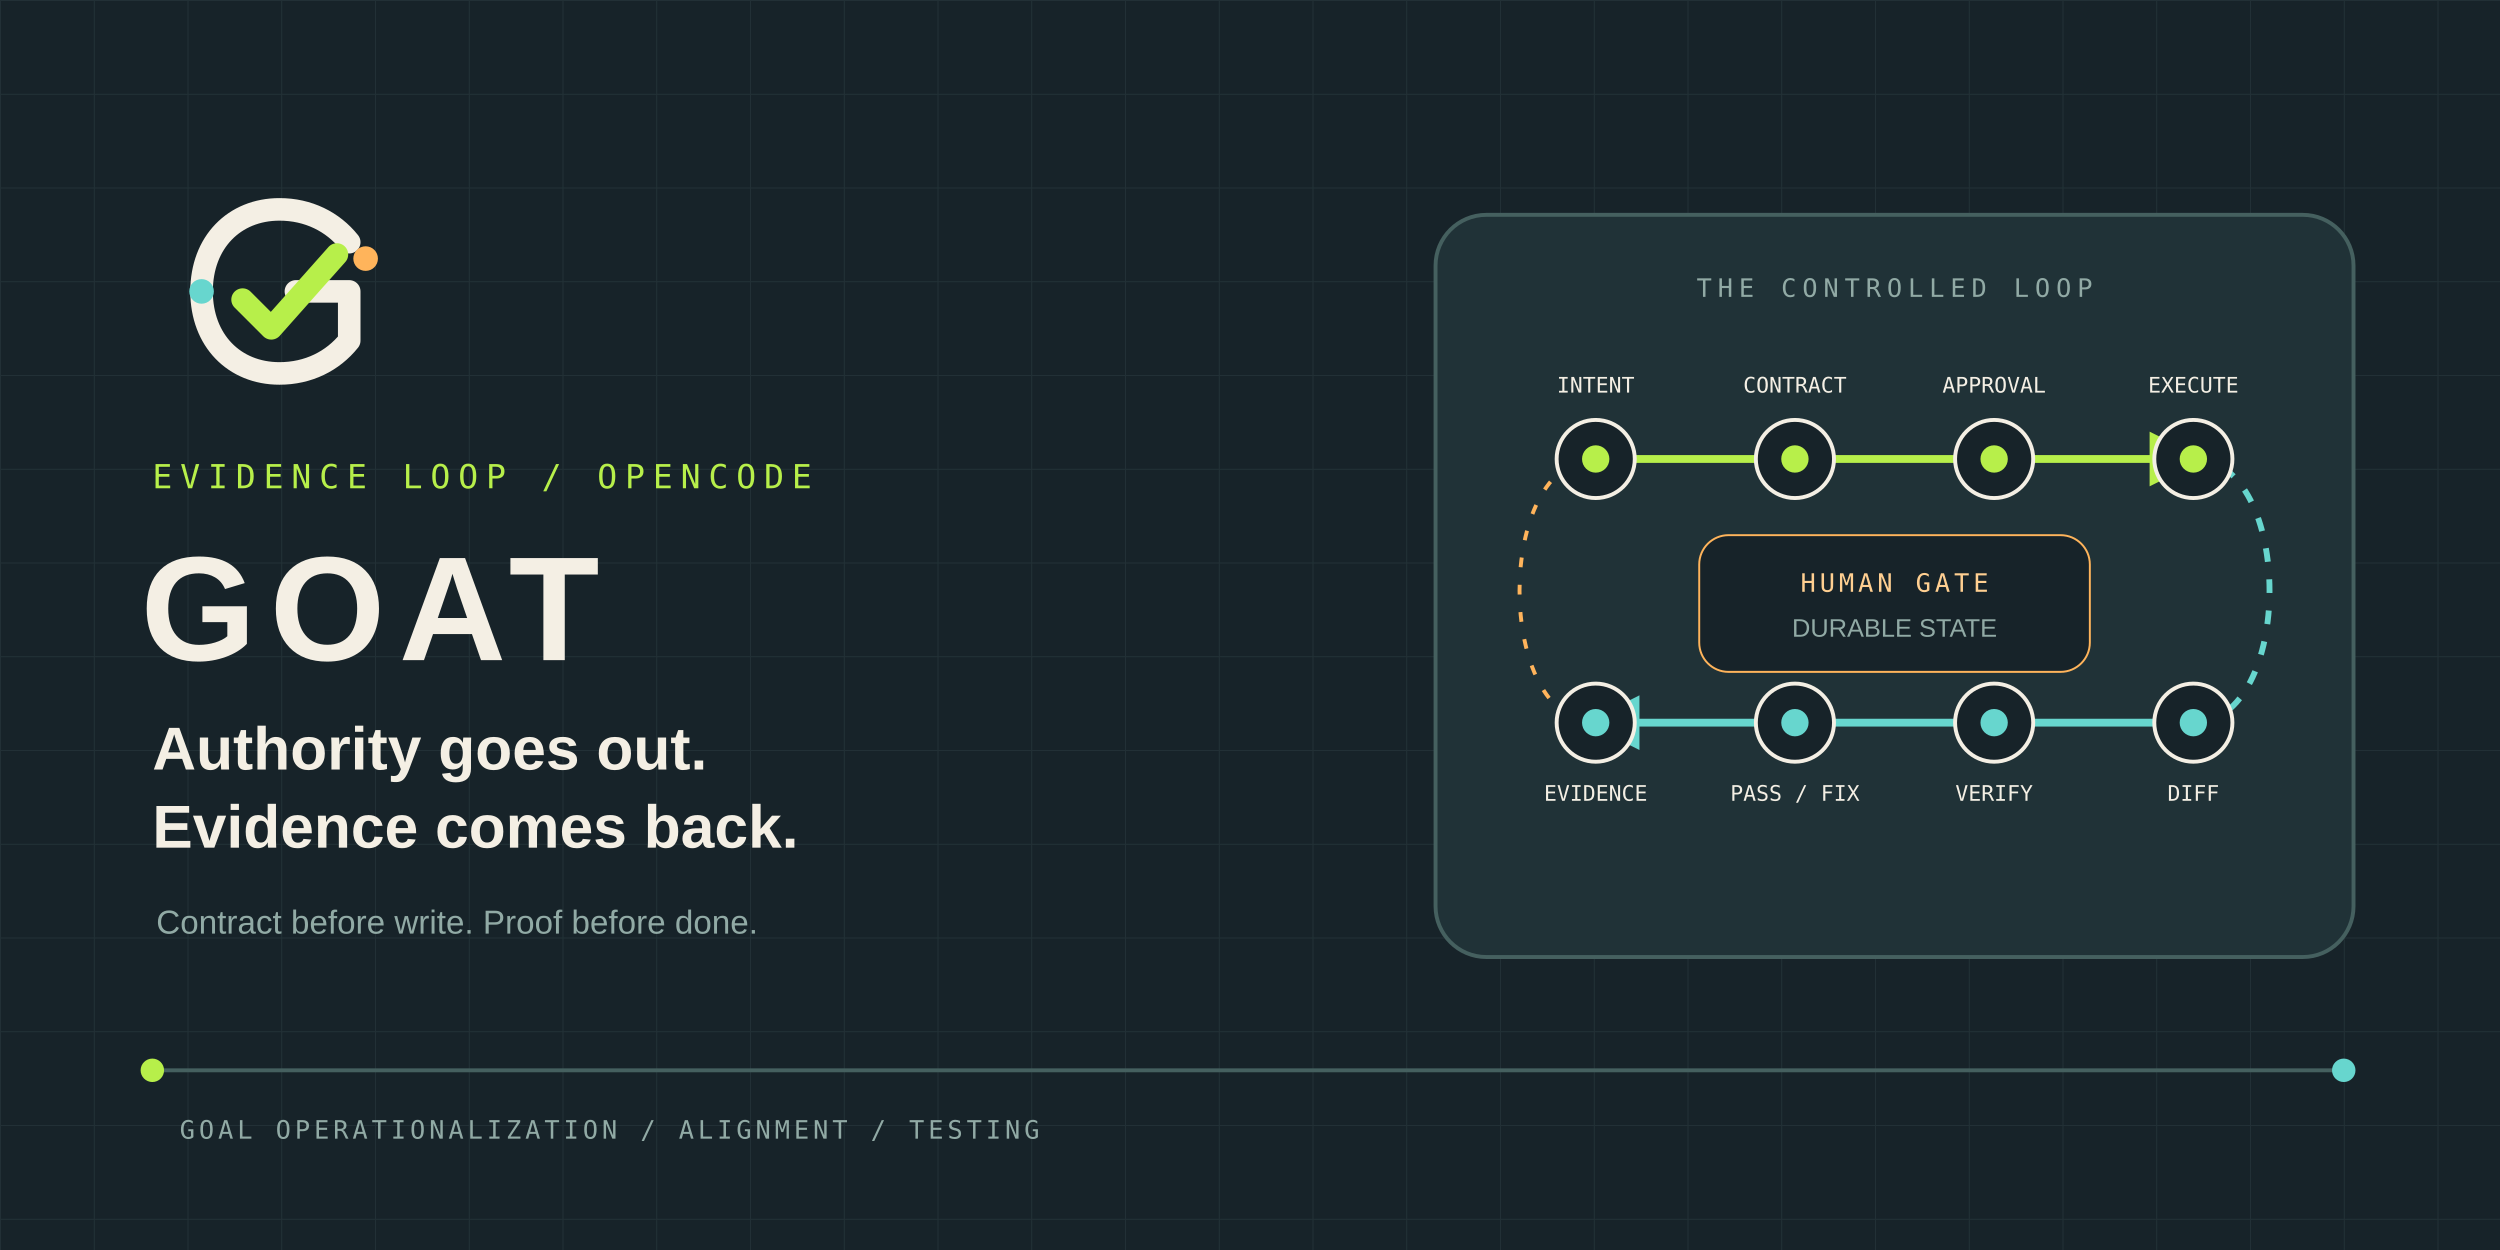
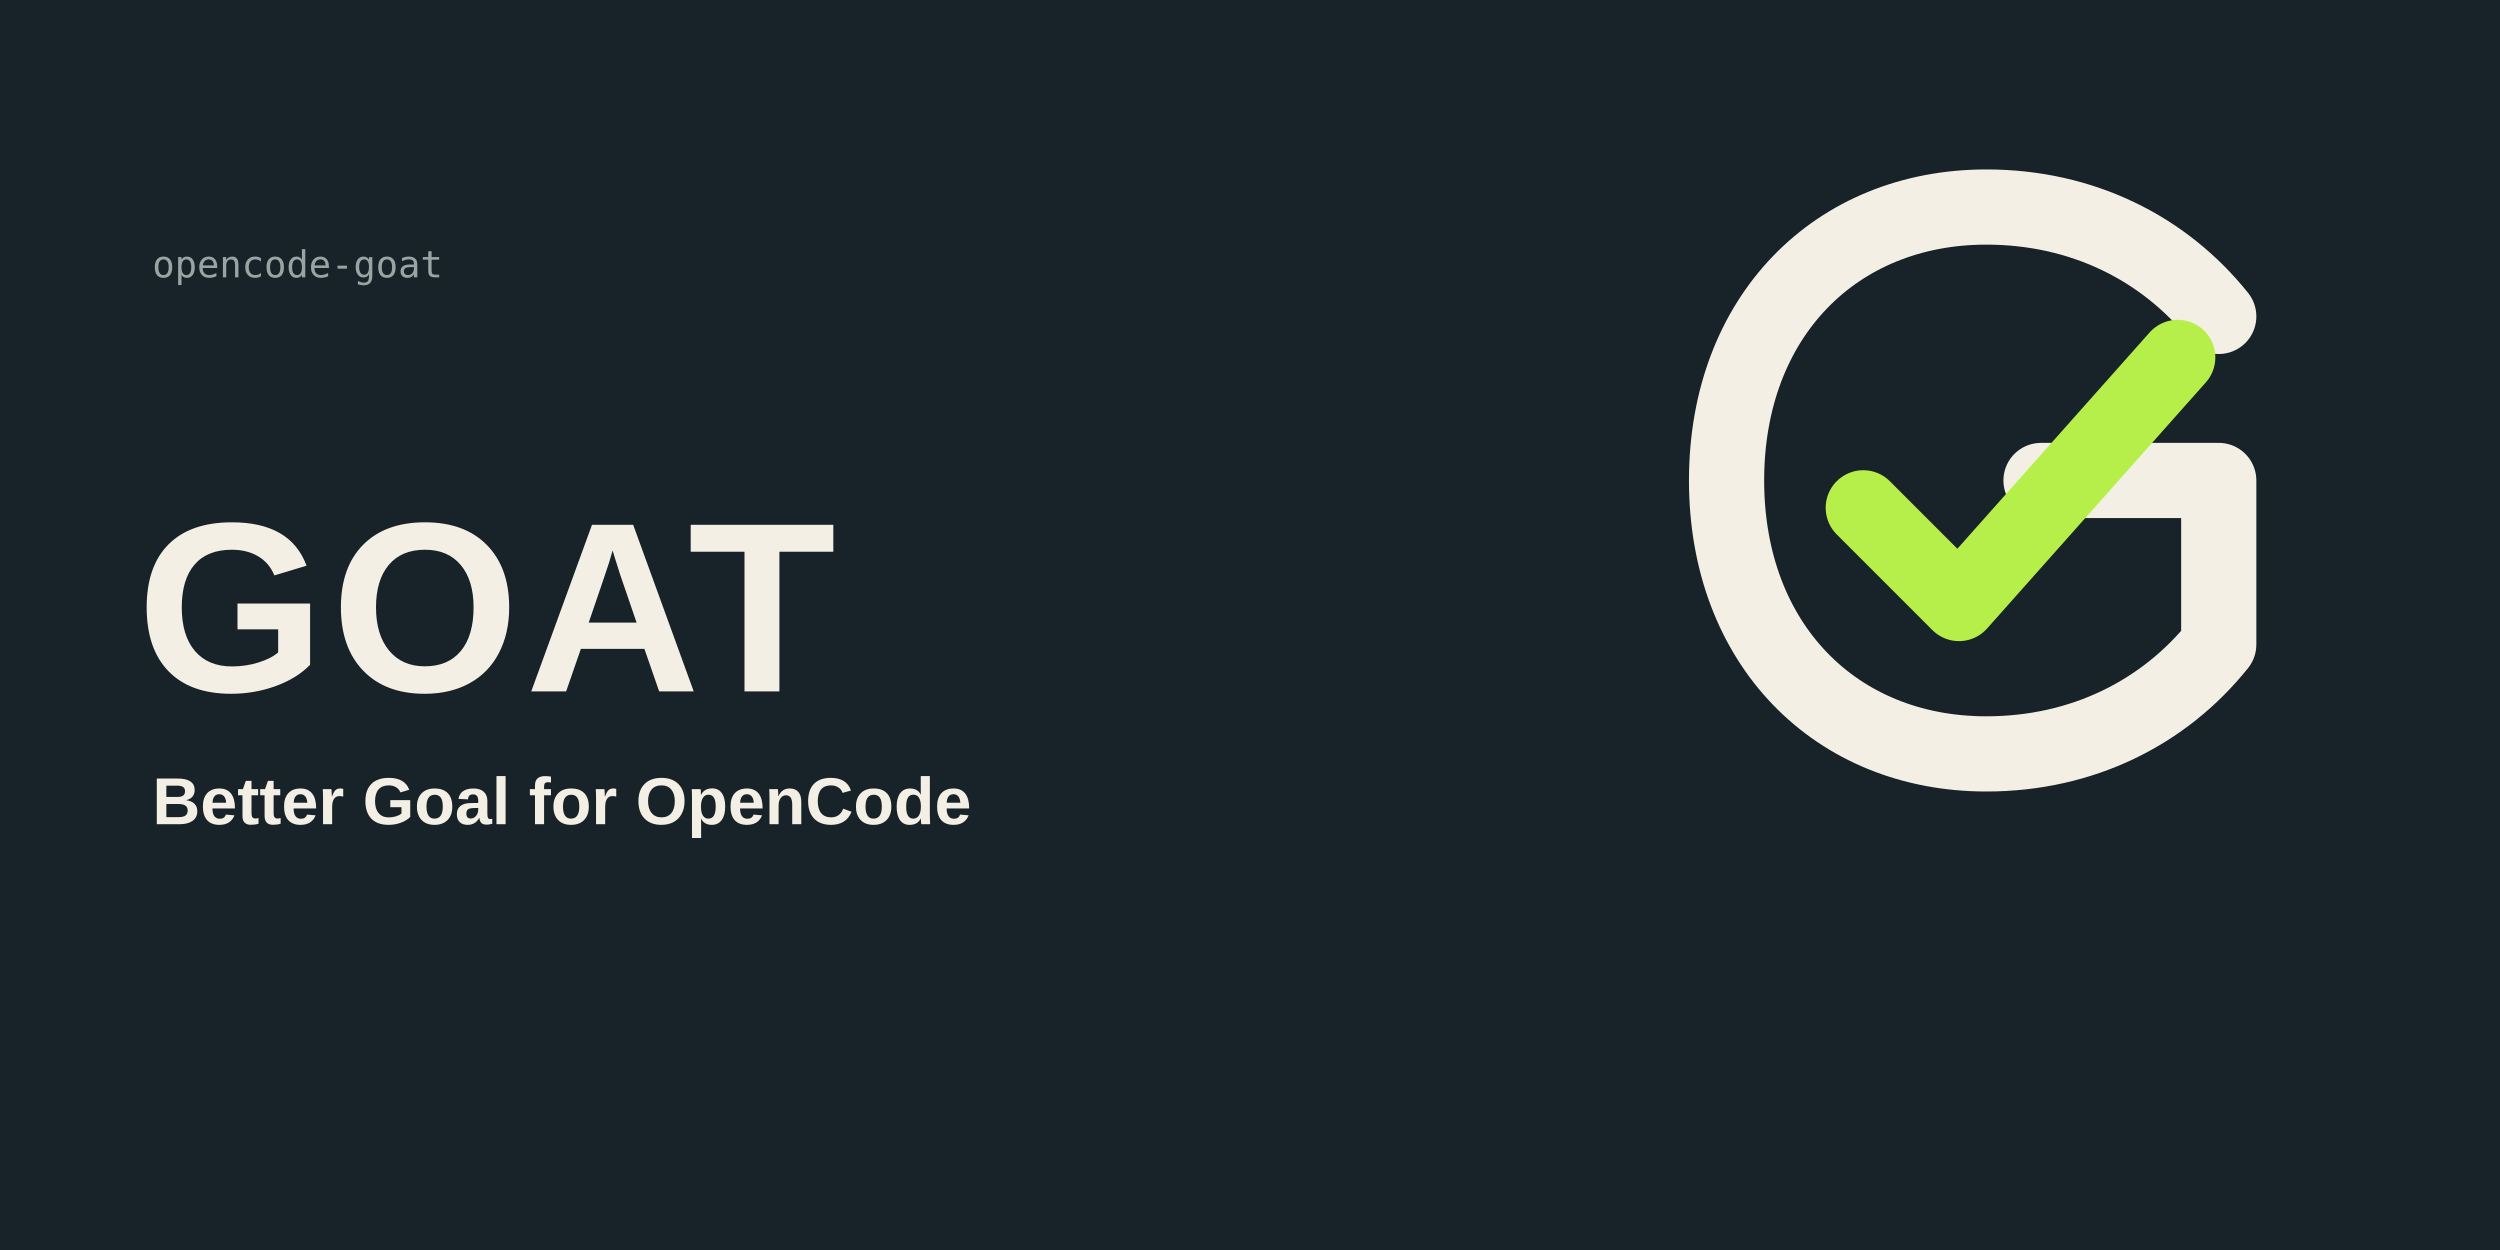
<svg xmlns="http://www.w3.org/2000/svg" width="1280" height="640" viewBox="0 0 1280 640" role="img" aria-labelledby="title desc">
-   <defs>
-     <pattern id="grid" width="48" height="48" patternUnits="userSpaceOnUse">
-       <path d="M48 0H0V48" fill="none" stroke="#6a8587" stroke-opacity=".14" />
-     </pattern>
-     <marker id="arrow-lime" viewBox="0 0 10 10" refX="8" refY="5" markerWidth="7" markerHeight="7" orient="auto-start-reverse">
-       <path d="M0 0 10 5 0 10Z" fill="#b7ef4a" />
-     </marker>
-     <marker id="arrow-cyan" viewBox="0 0 10 10" refX="8" refY="5" markerWidth="7" markerHeight="7" orient="auto-start-reverse">
-       <path d="M0 0 10 5 0 10Z" fill="#67d6ce" />
-     </marker>
-   </defs>
  <rect width="1280" height="640" fill="#172329" />
-   <rect width="1280" height="640" fill="url(#grid)" />
-   <g transform="translate(78 82) scale(2.1)">
-     <path d="M48 20c-4-5-10-8-17-8-11 0-19 8-19 20s8 20 19 20c7 0 13-3 17-8V32H35" fill="none" stroke="#f4efe4" stroke-width="5.5" stroke-linecap="round" stroke-linejoin="round" />
-     <path d="M22 34l7 7 16-18" fill="none" stroke="#b7ef4a" stroke-width="5.5" stroke-linecap="round" stroke-linejoin="round" />
-     <circle cx="12" cy="32" r="3" fill="#67d6ce" />
-     <circle cx="52" cy="24" r="3" fill="#ffb45b" />
+   <text x="78" y="142" fill="#98A6A3" font-family="Consolas,Menlo,monospace" font-size="19">opencode-goat</text>
+   <text x="70" y="354" fill="#F4EFE4" font-family="Arial,Helvetica,sans-serif" font-size="124" font-weight="700" letter-spacing="3">GOAT</text>
+   <text x="78" y="422" fill="#F4EFE4" font-family="Arial,Helvetica,sans-serif" font-size="34" font-weight="600">Better Goal for OpenCode</text>
+   <g transform="translate(800 22) scale(7)">
+     <path d="M48 20c-4-5-10-8-17-8-11 0-19 8-19 20s8 20 19 20c7 0 13-3 17-8V32H35" fill="none" stroke="#F4EFE4" stroke-width="5.5" stroke-linecap="round" stroke-linejoin="round" />
+     <path d="M22 34l7 7 16-18" fill="none" stroke="#B7EF4A" stroke-width="5.5" stroke-linecap="round" stroke-linejoin="round" />
  </g>
-   <text x="78" y="250" fill="#b7ef4a" font-family="Consolas,monospace" font-size="17" letter-spacing="4">EVIDENCE LOOP / OPENCODE</text>
-   <text x="72" y="338" fill="#f4efe4" font-family="Arial,Helvetica,sans-serif" font-size="76" font-weight="700" letter-spacing="7">GOAT</text>
-   <text x="78" y="394" fill="#f4efe4" font-family="Arial,Helvetica,sans-serif" font-size="31" font-weight="700">Authority goes out.</text>
-   <text x="78" y="434" fill="#f4efe4" font-family="Arial,Helvetica,sans-serif" font-size="31" font-weight="700">Evidence comes back.</text>
-   <text x="80" y="478" fill="#91aaa5" font-family="Arial,Helvetica,sans-serif" font-size="17">Contract before write. Proof before done.</text>
-   <g transform="translate(735 110)">
-     <rect width="470" height="380" rx="26" fill="#203237" stroke="#45605f" stroke-width="2" />
-     <text x="235" y="42" text-anchor="middle" fill="#91aaa5" font-family="Consolas,monospace" font-size="13" letter-spacing="3">THE CONTROLLED LOOP</text>
-     <path d="M82 125H388" fill="none" stroke="#b7ef4a" stroke-width="4" marker-end="url(#arrow-lime)" />
-     <path d="M388 260H82" fill="none" stroke="#67d6ce" stroke-width="4" marker-end="url(#arrow-cyan)" />
-     <path d="M388 125C440 125 440 260 388 260" fill="none" stroke="#67d6ce" stroke-width="3" stroke-dasharray="7 9" />
-     <path d="M82 260C30 260 30 125 82 125" fill="none" stroke="#ffb45b" stroke-width="2" stroke-dasharray="5 9" />
-     <g fill="#172329" stroke="#f4efe4" stroke-width="2">
-       <circle cx="82" cy="125" r="20" />
-       <circle cx="184" cy="125" r="20" />
-       <circle cx="286" cy="125" r="20" />
-       <circle cx="388" cy="125" r="20" />
-       <circle cx="388" cy="260" r="20" />
-       <circle cx="286" cy="260" r="20" />
-       <circle cx="184" cy="260" r="20" />
-       <circle cx="82" cy="260" r="20" />
-     </g>
-     <g fill="#b7ef4a">
-       <circle cx="82" cy="125" r="7" />
-       <circle cx="184" cy="125" r="7" />
-       <circle cx="286" cy="125" r="7" />
-       <circle cx="388" cy="125" r="7" />
-     </g>
-     <g fill="#67d6ce">
-       <circle cx="388" cy="260" r="7" />
-       <circle cx="286" cy="260" r="7" />
-       <circle cx="184" cy="260" r="7" />
-       <circle cx="82" cy="260" r="7" />
-     </g>
-     <g fill="#f4efe4" font-family="Consolas,monospace" font-size="11" text-anchor="middle">
-       <text x="82" y="91">INTENT</text>
-       <text x="184" y="91">CONTRACT</text>
-       <text x="286" y="91">APPROVAL</text>
-       <text x="388" y="91">EXECUTE</text>
-       <text x="388" y="300">DIFF</text>
-       <text x="286" y="300">VERIFY</text>
-       <text x="184" y="300">PASS / FIX</text>
-       <text x="82" y="300">EVIDENCE</text>
-     </g>
-     <rect x="135" y="164" width="200" height="70" rx="15" fill="#172329" stroke="#ffb45b" />
-     <text x="235" y="193" text-anchor="middle" fill="#ffcf91" font-family="Consolas,monospace" font-size="13" letter-spacing="2">HUMAN GATE</text>
-     <text x="235" y="216" text-anchor="middle" fill="#91aaa5" font-family="Arial,Helvetica,sans-serif" font-size="13">DURABLE STATE</text>
-   </g>
-   <path d="M78 548H1200" stroke="#45605f" stroke-width="2" />
-   <circle cx="78" cy="548" r="6" fill="#b7ef4a" />
-   <circle cx="1200" cy="548" r="6" fill="#67d6ce" />
-   <text x="92" y="583" fill="#91aaa5" font-family="Consolas,monospace" font-size="13" letter-spacing="2">GOAL OPERATIONALIZATION / ALIGNMENT / TESTING</text>
</svg>
